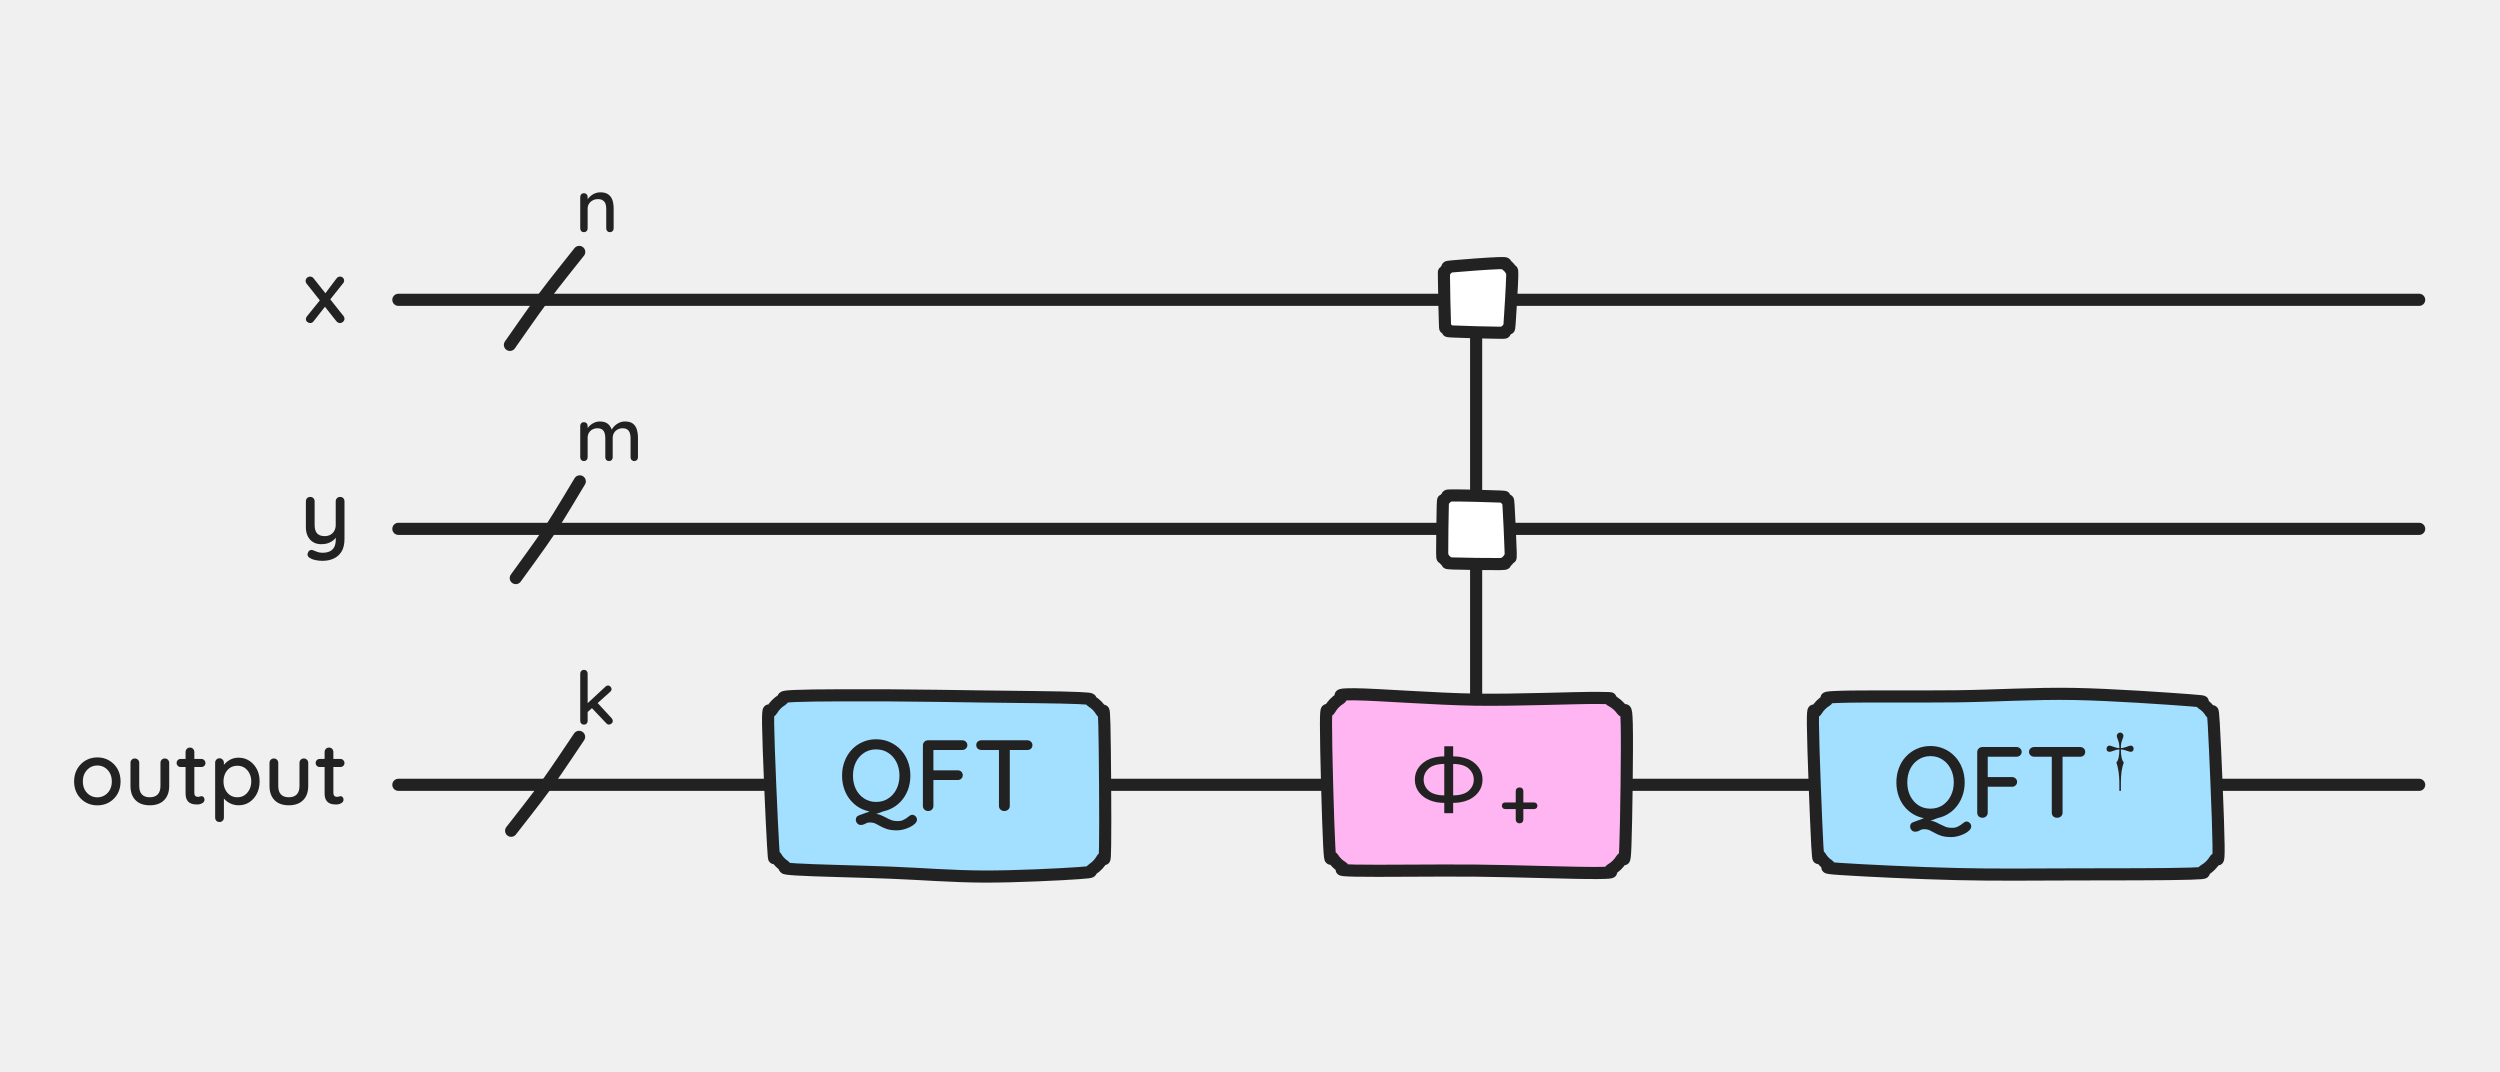
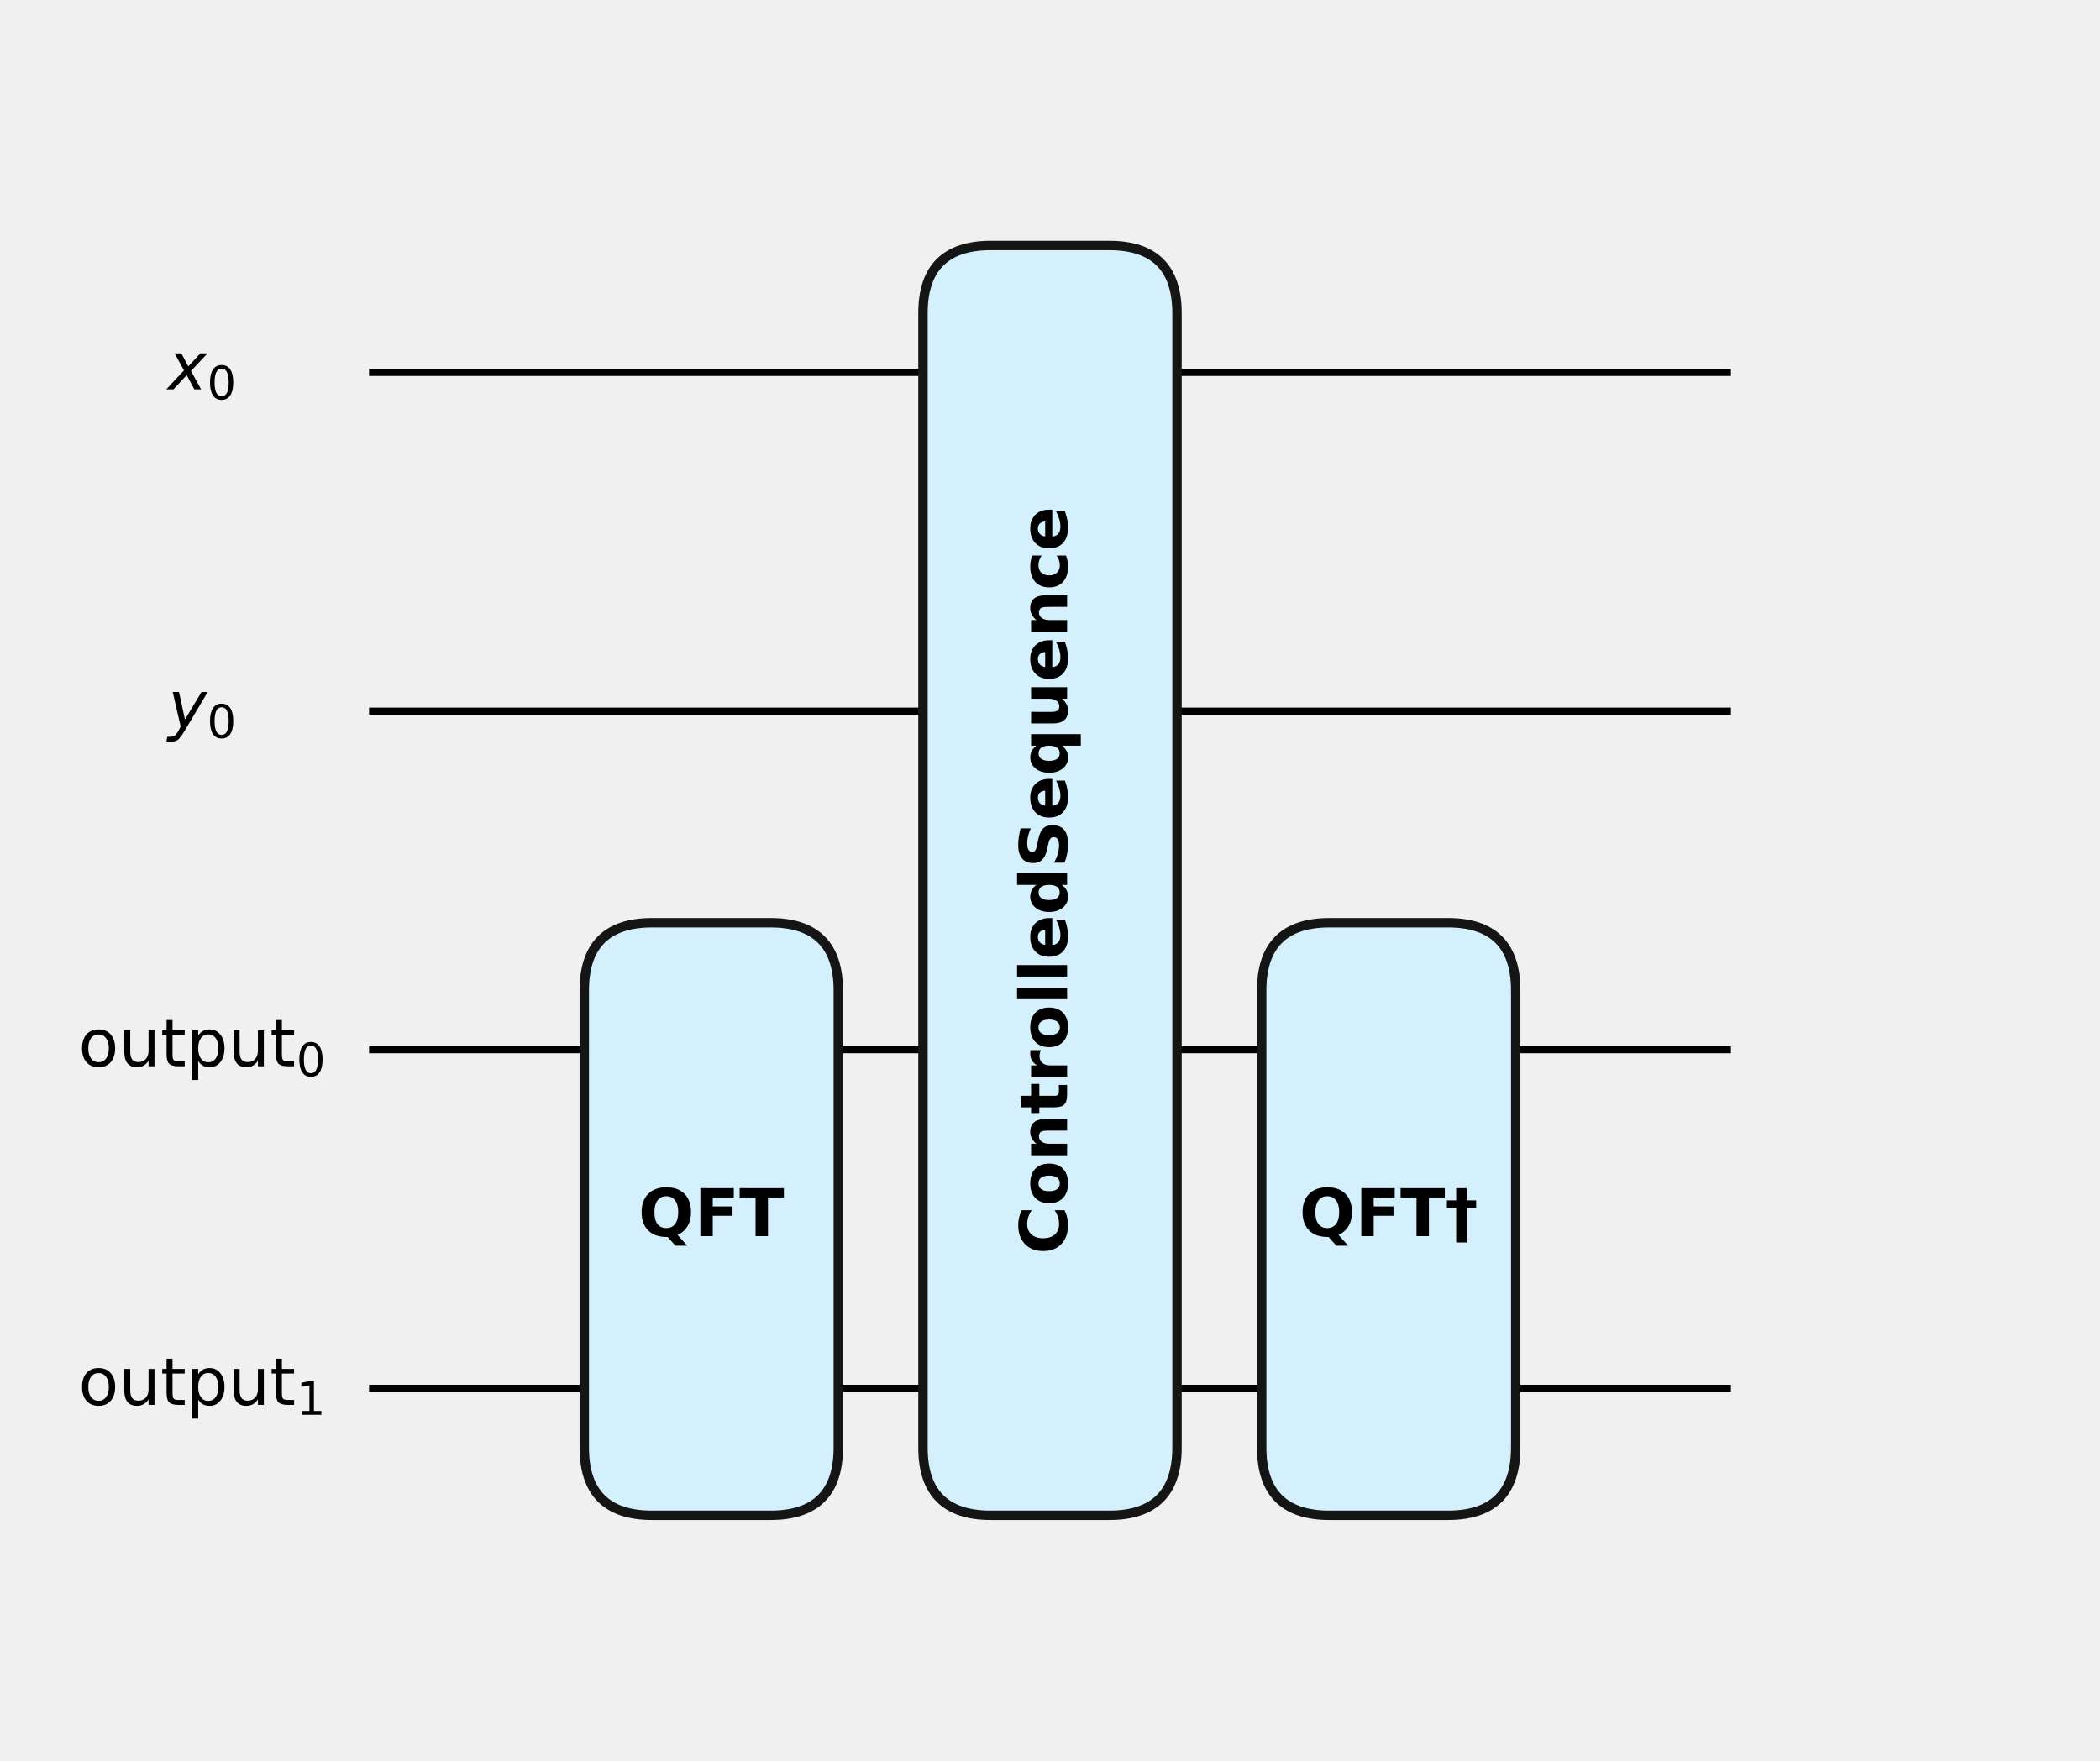
- <svg xmlns="http://www.w3.org/2000/svg" viewBox="-59.14 -44.51 371.14 159.06" width="371.14" height="159.06">
-   <g stroke-linecap="round" stroke-linejoin="round">
-     <path d="M0,0C2.27,0 9.09,0 13.64,0C18.18,0 22.73,0 27.27,0C31.82,0 36.36,0 40.91,0C45.45,0 50,0 54.55,0C59.09,0 63.64,0 68.18,0C72.73,0 77.27,0 81.82,0C86.36,0 90.91,0 95.45,0C100,0 104.55,0 109.09,0C113.64,0 118.18,0 122.73,0C127.27,0 131.82,0 136.36,0C140.91,0 145.45,0 150,0C154.55,0 159.09,0 163.64,0C168.18,0 172.73,0 177.27,0C181.82,0 186.36,0 190.91,0C195.45,0 200,0 204.55,0C209.09,0 213.64,0 218.18,0C222.73,0 227.27,0 231.82,0C236.36,0 240.91,0 245.45,0C250,0 254.55,0 259.09,0C263.64,0 268.18,0 272.73,0C277.27,0 281.82,0 286.36,0C290.91,0 297.73,0 300,0" fill="none" stroke="#222222" stroke-width="1.8" />
-     <path d="M0,34C2.27,34 9.09,34 13.64,34C18.18,34 22.73,34 27.27,34C31.82,34 36.36,34 40.91,34C45.45,34 50,34 54.55,34C59.09,34 63.64,34 68.18,34C72.73,34 77.27,34 81.82,34C86.36,34 90.91,34 95.45,34C100,34 104.55,34 109.09,34C113.64,34 118.18,34 122.73,34C127.27,34 131.82,34 136.36,34C140.91,34 145.45,34 150,34C154.55,34 159.09,34 163.64,34C168.18,34 172.73,34 177.27,34C181.82,34 186.36,34 190.91,34C195.45,34 200,34 204.55,34C209.09,34 213.64,34 218.18,34C222.73,34 227.27,34 231.82,34C236.36,34 240.91,34 245.45,34C250,34 254.55,34 259.09,34C263.64,34 268.18,34 272.73,34C277.27,34 281.82,34 286.36,34C290.91,34 297.73,34 300,34" fill="none" stroke="#222222" stroke-width="1.8" />
-     <path d="M0,72C2.27,72 9.09,72 13.64,72C18.18,72 22.73,72 27.27,72C31.82,72 36.36,72 40.91,72C45.45,72 50,72 54.55,72C59.09,72 63.64,72 68.18,72C72.73,72 77.27,72 81.82,72C86.36,72 90.91,72 95.45,72C100,72 104.55,72 109.09,72C113.64,72 118.18,72 122.73,72C127.27,72 131.82,72 136.36,72C140.91,72 145.45,72 150,72C154.55,72 159.09,72 163.64,72C168.18,72 172.73,72 177.27,72C181.82,72 186.36,72 190.91,72C195.45,72 200,72 204.55,72C209.09,72 213.64,72 218.18,72C222.73,72 227.27,72 231.82,72C236.36,72 240.91,72 245.45,72C250,72 254.55,72 259.09,72C263.64,72 268.18,72 272.73,72C277.27,72 281.82,72 286.36,72C290.91,72 297.73,72 300,72" fill="none" stroke="#222222" stroke-width="1.8" />
-     <path d="M16.56,6.69C17.39,5.52 19.83,1.97 21.54,-0.33C23.25,-2.63 25.96,-5.98 26.85,-7.11" fill="none" stroke="#222222" stroke-width="1.8" />
-     <path d="M17.43,41.31C18.26,40.14 20.83,36.69 22.42,34.3C24,31.9 26.18,28.17 26.93,26.95" fill="none" stroke="#222222" stroke-width="1.8" />
-     <path d="M16.74,78.82C17.62,77.68 20.3,74.31 21.98,71.99C23.66,69.66 26.02,66.06 26.83,64.88" fill="none" stroke="#222222" stroke-width="1.8" />
-     <path d="M160,0C160,2 160,8 160,12C160,16 160,20 160,24C160,28 160,32 160,36C160,40 160,44 160,48C160,52 160,56 160,60C160,64 160,70 160,72" fill="none" stroke="#222222" stroke-width="1.8" />
-     <path d="M102.94,59.63C103.5,59.96 104.04,60.51 104.35,61.07C104.66,61.63 104.71,59.68 104.81,63C104.9,66.32 104.98,77.67 104.92,81C104.87,84.33 104.79,82.42 104.47,83C104.16,83.59 103.61,84.17 103.04,84.53C102.46,84.88 103.67,84.93 101,85.11C98.33,85.3 91.67,85.63 87,85.62C82.33,85.61 77.67,85.22 73,85.04C68.33,84.86 61.62,84.73 59,84.56C56.38,84.38 57.76,84.31 57.27,84C56.78,83.69 56.33,83.2 56.06,82.7C55.78,82.2 55.82,84.28 55.63,81C55.43,77.72 54.93,66.34 54.89,63C54.86,59.66 55.09,61.54 55.43,60.94C55.77,60.34 56.33,59.76 56.93,59.41C57.52,59.05 56.32,58.92 59,58.81C61.68,58.69 68.33,58.71 73,58.72C77.67,58.74 82.33,58.83 87,58.89C91.67,58.96 98.34,58.99 101,59.12C103.66,59.24 102.39,59.31 102.94,59.63Z" fill="#A3E0FF" stroke="#222222" stroke-width="1.8" />
-     <path d="M180.03,59.49C180.63,59.79 181.26,60.31 181.65,60.89C182.04,61.48 182.28,59.65 182.36,63C182.45,66.35 182.29,77.66 182.16,81C182.03,84.34 181.92,82.47 181.57,83.06C181.22,83.66 180.65,84.22 180.05,84.56C179.46,84.89 181.34,85.06 178,85.09C174.66,85.12 166,84.8 160,84.74C154,84.68 145.31,84.82 142,84.74C138.69,84.65 140.68,84.54 140.14,84.23C139.6,83.92 139.08,83.41 138.75,82.88C138.43,82.34 138.36,84.31 138.19,81C138.01,77.69 137.7,66.36 137.71,63C137.72,59.64 137.9,61.47 138.25,60.84C138.6,60.2 139.18,59.58 139.81,59.21C140.43,58.83 138.63,58.54 142,58.56C145.37,58.59 154,59.28 160,59.36C166,59.45 174.66,59.08 178,59.1C181.34,59.12 179.42,59.19 180.03,59.49Z" fill="#FFB5F1" stroke="#222222" stroke-width="1.8" />
-     <path d="M267.77,59.94C268.27,60.24 268.76,60.73 269.05,61.24C269.34,61.75 269.31,59.71 269.51,63C269.7,66.29 270.19,77.65 270.22,81C270.25,84.35 270.03,82.51 269.68,83.13C269.33,83.74 268.73,84.33 268.12,84.67C267.51,85.01 269.24,85.09 266,85.19C262.76,85.3 254.44,85.29 248.67,85.3C242.89,85.31 237.11,85.39 231.33,85.25C225.56,85.12 217.17,84.71 214,84.49C210.83,84.27 212.79,84.24 212.31,83.93C211.82,83.63 211.38,83.16 211.11,82.67C210.83,82.18 210.84,84.28 210.65,81C210.47,77.72 210.02,66.33 210,63C209.98,59.67 210.19,61.58 210.52,60.99C210.86,60.41 211.4,59.85 211.98,59.51C212.56,59.17 210.78,59.05 214,58.94C217.22,58.83 225.56,58.93 231.33,58.86C237.11,58.79 242.89,58.41 248.67,58.51C254.44,58.61 262.82,59.21 266,59.45C269.18,59.69 267.26,59.64 267.77,59.94Z" fill="#A3E0FF" stroke="#222222" stroke-width="1.8" />
-     <path d="M164.46,-5.17C164.74,-5 164.99,-4.73 165.14,-4.45C165.29,-4.17 165.38,-4.82 165.36,-3.5C165.33,-2.18 165.07,2.21 164.97,3.5C164.87,4.79 164.87,4.02 164.75,4.22C164.62,4.42 164.42,4.61 164.21,4.73C164,4.84 164.78,4.9 163.5,4.89C162.22,4.89 157.76,4.76 156.5,4.7C155.24,4.63 156.08,4.62 155.91,4.52C155.75,4.41 155.59,4.25 155.5,4.08C155.41,3.91 155.41,4.76 155.37,3.5C155.32,2.24 155.22,-2.22 155.22,-3.5C155.21,-4.78 155.24,-3.97 155.34,-4.17C155.44,-4.37 155.6,-4.58 155.8,-4.72C155.99,-4.85 155.22,-4.85 156.5,-4.97C157.78,-5.1 162.17,-5.42 163.5,-5.45C164.83,-5.49 164.19,-5.34 164.46,-5.17Z" fill="#FFFFFF" stroke="#222222" stroke-width="1.8" />
-     <path d="M164.15,29.38C164.34,29.49 164.51,29.66 164.62,29.85C164.73,30.04 164.72,29.23 164.81,30.5C164.89,31.77 165.1,36.19 165.13,37.5C165.15,38.81 165.07,38.09 164.94,38.33C164.81,38.58 164.59,38.82 164.35,38.97C164.11,39.12 164.81,39.2 163.5,39.23C162.19,39.25 157.8,39.19 156.5,39.14C155.2,39.08 155.93,39.03 155.7,38.89C155.47,38.75 155.26,38.52 155.14,38.28C155.02,38.05 154.98,38.8 154.96,37.5C154.95,36.2 155.01,31.79 155.05,30.5C155.1,29.21 155.12,29.98 155.24,29.77C155.36,29.56 155.56,29.36 155.77,29.24C155.98,29.12 155.21,29.05 156.5,29.04C157.79,29.03 162.23,29.14 163.5,29.2C164.77,29.26 163.96,29.27 164.15,29.38Z" fill="#FFFFFF" stroke="#222222" stroke-width="1.8" />
-     <path d="M29.98,-15.96Q30.76,-15.96 31.19,-15.63Q31.62,-15.31 31.79,-14.77Q31.96,-14.22 31.96,-13.55L31.96,-10.6Q31.96,-10.36 31.8,-10.2Q31.64,-10.04 31.41,-10.04Q31.17,-10.04 31.02,-10.2Q30.86,-10.36 30.86,-10.6L30.86,-13.54Q30.86,-13.94 30.75,-14.25Q30.64,-14.56 30.37,-14.75Q30.1,-14.95 29.62,-14.95Q29.17,-14.95 28.83,-14.75Q28.48,-14.56 28.29,-14.25Q28.1,-13.94 28.1,-13.54L28.1,-10.6Q28.1,-10.36 27.94,-10.2Q27.78,-10.04 27.55,-10.04Q27.31,-10.04 27.15,-10.2Q27,-10.36 27,-10.6L27,-15.27Q27,-15.51 27.15,-15.67Q27.31,-15.83 27.55,-15.83Q27.78,-15.83 27.94,-15.67Q28.1,-15.51 28.1,-15.27L28.1,-14.65L27.9,-14.54Q27.98,-14.78 28.17,-15.03Q28.36,-15.28 28.64,-15.49Q28.91,-15.71 29.25,-15.83Q29.6,-15.96 29.98,-15.96Z" fill="#222222" stroke="none" />
-     <path d="M29.9,18.06Q30.72,18.06 31.16,18.46Q31.6,18.86 31.74,19.54L31.57,19.49L31.64,19.31Q31.79,19.03 32.08,18.73Q32.37,18.44 32.77,18.25Q33.18,18.06 33.64,18.06Q34.4,18.06 34.82,18.38Q35.24,18.71 35.4,19.25Q35.57,19.8 35.57,20.47L35.57,23.38Q35.57,23.62 35.41,23.78Q35.26,23.94 35.02,23.94Q34.79,23.94 34.63,23.78Q34.47,23.62 34.47,23.38L34.47,20.48Q34.47,20.09 34.36,19.77Q34.26,19.45 34,19.26Q33.74,19.07 33.29,19.07Q32.86,19.07 32.53,19.26Q32.19,19.45 32.01,19.77Q31.82,20.09 31.82,20.48L31.82,23.38Q31.82,23.62 31.66,23.78Q31.51,23.94 31.27,23.94Q31.03,23.94 30.87,23.78Q30.72,23.62 30.72,23.38L30.72,20.47Q30.72,20.08 30.61,19.76Q30.51,19.44 30.26,19.26Q30,19.07 29.55,19.07Q29.12,19.07 28.79,19.26Q28.46,19.44 28.28,19.76Q28.1,20.08 28.1,20.47L28.1,23.38Q28.1,23.62 27.94,23.78Q27.78,23.94 27.55,23.94Q27.31,23.94 27.15,23.78Q27,23.62 27,23.38L27,18.72Q27,18.48 27.15,18.32Q27.31,18.16 27.55,18.16Q27.78,18.16 27.94,18.32Q28.1,18.48 28.1,18.72L28.1,19.37L27.89,19.49Q27.97,19.25 28.14,18.99Q28.32,18.74 28.59,18.53Q28.86,18.32 29.19,18.19Q29.52,18.06 29.9,18.06Z" fill="#222222" stroke="none" />
-     <path d="M27.55,63.07Q27.32,63.07 27.16,62.91Q27,62.75 27,62.51L27,55.49Q27,55.25 27.16,55.09Q27.32,54.93 27.55,54.93Q27.79,54.93 27.95,55.09Q28.1,55.25 28.1,55.49L28.1,62.51Q28.1,62.75 27.95,62.91Q27.79,63.07 27.55,63.07ZM31.14,57.26Q31.34,57.26 31.5,57.44Q31.65,57.61 31.65,57.79Q31.65,58.01 31.44,58.2L28,61.28L27.96,60.01L30.73,57.44Q30.9,57.26 31.14,57.26ZM31.27,63.06Q31.04,63.06 30.87,62.87L28.67,60.55L29.51,59.78L31.65,62.1Q31.83,62.29 31.83,62.52Q31.83,62.76 31.64,62.91Q31.44,63.06 31.27,63.06Z" fill="#222222" stroke="none" />
-     <path d="M76.28,76.45Q76.55,76.45 76.77,76.66Q76.99,76.88 76.99,77.17Q76.99,77.48 76.69,77.77Q76.4,78.05 75.94,78.28Q75.49,78.5 74.98,78.63Q74.48,78.76 74.06,78.76Q73.14,78.76 72.57,78.58Q72.01,78.4 71.61,78.17Q71.22,77.95 70.86,77.77Q70.49,77.59 69.98,77.59Q69.69,77.59 69.51,77.68Q69.34,77.77 69.14,77.86Q68.94,77.96 68.64,77.96Q68.33,77.96 68.12,77.72Q67.91,77.48 67.91,77.2Q67.91,76.72 68.34,76.55L71.27,75.47L72.64,75.71L69.89,76.7L70.54,76.3Q71.09,76.3 71.52,76.46Q71.94,76.63 72.34,76.84Q72.74,77.06 73.16,77.23Q73.58,77.39 74.14,77.39Q74.6,77.39 74.91,77.24Q75.23,77.09 75.44,76.94Q75.69,76.76 75.88,76.61Q76.07,76.45 76.28,76.45ZM76.01,70.64Q76.01,71.78 75.64,72.77Q75.26,73.75 74.58,74.48Q73.89,75.22 72.96,75.63Q72.04,76.04 70.92,76.04Q69.83,76.04 68.9,75.63Q67.97,75.22 67.29,74.48Q66.61,73.75 66.24,72.77Q65.87,71.78 65.87,70.64Q65.87,69.5 66.24,68.52Q66.61,67.54 67.29,66.8Q67.97,66.07 68.9,65.66Q69.83,65.24 70.92,65.24Q72.04,65.24 72.96,65.66Q73.89,66.07 74.58,66.8Q75.26,67.54 75.64,68.52Q76.01,69.5 76.01,70.64ZM74.39,70.64Q74.39,69.53 73.95,68.65Q73.51,67.76 72.72,67.25Q71.94,66.74 70.92,66.74Q69.92,66.74 69.14,67.25Q68.36,67.76 67.92,68.64Q67.49,69.52 67.49,70.64Q67.49,71.75 67.92,72.64Q68.36,73.52 69.14,74.03Q69.92,74.54 70.92,74.54Q71.94,74.54 72.72,74.03Q73.51,73.52 73.95,72.64Q74.39,71.75 74.39,70.64ZM78.67,75.89Q78.31,75.89 78.09,75.67Q77.87,75.46 77.87,75.13L77.87,66.16Q77.87,65.83 78.09,65.61Q78.32,65.39 78.64,65.39L83.71,65.39Q84.04,65.39 84.25,65.6Q84.47,65.81 84.47,66.13Q84.47,66.41 84.25,66.62Q84.04,66.83 83.71,66.83L79.32,66.83L79.43,66.68L79.43,70.03L79.34,69.85L83.03,69.85Q83.36,69.85 83.58,70.06Q83.79,70.27 83.79,70.58Q83.79,70.87 83.58,71.08Q83.36,71.29 83.03,71.29L79.31,71.29L79.43,71.17L79.43,75.13Q79.43,75.46 79.21,75.67Q78.98,75.89 78.67,75.89ZM89.96,75.89Q89.6,75.89 89.38,75.67Q89.16,75.46 89.16,75.13L89.16,66.14L90.77,66.14L90.77,75.13Q90.77,75.46 90.54,75.67Q90.31,75.89 89.96,75.89ZM86.56,66.83Q86.24,66.83 86.01,66.63Q85.79,66.43 85.79,66.1Q85.79,65.78 86.01,65.59Q86.24,65.39 86.56,65.39L93.38,65.39Q93.69,65.39 93.91,65.6Q94.13,65.8 94.13,66.11Q94.13,66.44 93.91,66.64Q93.69,66.83 93.38,66.83L86.56,66.83Z" fill="#222222" stroke="none" />
-     <path d="M156.59,67.78L156.63,67.78Q157.76,67.78 158.72,68.15Q159.68,68.53 160.31,69.33Q160.95,70.14 160.95,71.23Q160.95,72.32 160.31,73.13Q159.68,73.93 158.72,74.3Q157.76,74.68 156.63,74.68L156.59,74.68L156.59,76.21L155.27,76.21L155.27,74.68L155.22,74.68Q154.1,74.68 153.14,74.3Q152.18,73.93 151.54,73.13Q150.9,72.32 150.9,71.23Q150.9,70.14 151.54,69.33Q152.18,68.53 153.14,68.15Q154.1,67.78 155.22,67.78L155.27,67.78L155.27,66.28L156.59,66.28L156.59,67.78ZM156.59,68.9L156.59,73.57Q158.18,73.55 158.91,72.87Q159.65,72.19 159.65,71.23Q159.65,70.27 158.91,69.6Q158.18,68.92 156.59,68.9ZM155.27,73.57L155.27,68.9Q153.68,68.92 152.94,69.6Q152.21,70.27 152.21,71.23Q152.21,72.19 152.94,72.87Q153.68,73.55 155.27,73.57ZM164.31,75.6Q164.1,75.6 163.96,75.46Q163.82,75.31 163.82,75.1Q163.82,74.89 163.96,74.75Q164.1,74.62 164.31,74.62L168.61,74.62Q168.82,74.62 168.96,74.76Q169.1,74.89 169.1,75.12Q169.1,75.31 168.96,75.46Q168.82,75.6 168.61,75.6L164.31,75.6ZM166.44,77.72Q166.2,77.72 166.04,77.56Q165.88,77.41 165.88,77.15L165.88,72.94Q165.88,72.7 166.04,72.54Q166.21,72.39 166.45,72.39Q166.7,72.39 166.86,72.54Q167.01,72.7 167.01,72.94L167.01,77.15Q167.01,77.41 166.85,77.56Q166.69,77.72 166.44,77.72Z" fill="#222222" stroke="none" />
-     <path d="M232.8,77.45Q233.07,77.45 233.29,77.67Q233.5,77.88 233.5,78.17Q233.5,78.48 233.21,78.77Q232.92,79.06 232.46,79.28Q232,79.51 231.5,79.63Q231,79.76 230.58,79.76Q229.66,79.76 229.09,79.58Q228.52,79.4 228.13,79.17Q227.74,78.95 227.37,78.77Q227.01,78.59 226.5,78.59Q226.21,78.59 226.03,78.68Q225.85,78.77 225.66,78.87Q225.46,78.96 225.16,78.96Q224.85,78.96 224.64,78.72Q224.43,78.48 224.43,78.2Q224.43,77.72 224.86,77.56L227.79,76.47L229.15,76.71L226.41,77.71L227.05,77.3Q227.61,77.3 228.03,77.46Q228.46,77.63 228.86,77.85Q229.26,78.06 229.68,78.23Q230.1,78.39 230.65,78.39Q231.12,78.39 231.43,78.24Q231.75,78.09 231.96,77.94Q232.21,77.76 232.4,77.61Q232.59,77.45 232.8,77.45ZM232.53,71.64Q232.53,72.78 232.15,73.77Q231.78,74.75 231.09,75.49Q230.41,76.22 229.48,76.63Q228.55,77.04 227.44,77.04Q226.35,77.04 225.42,76.63Q224.49,76.22 223.81,75.49Q223.12,74.75 222.76,73.77Q222.39,72.78 222.39,71.64Q222.39,70.51 222.76,69.52Q223.12,68.54 223.81,67.81Q224.49,67.07 225.42,66.66Q226.35,66.24 227.44,66.24Q228.55,66.24 229.48,66.66Q230.41,67.07 231.09,67.81Q231.78,68.54 232.15,69.52Q232.53,70.51 232.53,71.64ZM230.91,71.64Q230.91,70.53 230.46,69.65Q230.02,68.76 229.24,68.26Q228.46,67.74 227.44,67.74Q226.44,67.74 225.66,68.26Q224.88,68.76 224.44,69.64Q224.01,70.52 224.01,71.64Q224.01,72.76 224.44,73.64Q224.88,74.52 225.66,75.04Q226.44,75.54 227.44,75.54Q228.46,75.54 229.24,75.04Q230.02,74.52 230.46,73.64Q230.91,72.76 230.91,71.64ZM235.18,76.89Q234.82,76.89 234.6,76.68Q234.39,76.46 234.39,76.13L234.39,67.16Q234.39,66.83 234.61,66.61Q234.84,66.39 235.15,66.39L240.22,66.39Q240.55,66.39 240.77,66.61Q240.99,66.81 240.99,67.13Q240.99,67.41 240.77,67.62Q240.55,67.83 240.22,67.83L235.84,67.83L235.95,67.68L235.95,71.03L235.86,70.85L239.55,70.85Q239.88,70.85 240.09,71.06Q240.31,71.27 240.31,71.58Q240.31,71.87 240.09,72.08Q239.88,72.29 239.55,72.29L235.83,72.29L235.95,72.17L235.95,76.13Q235.95,76.46 235.72,76.68Q235.5,76.89 235.18,76.89ZM246.25,76.89Q245.89,76.89 245.67,76.68Q245.46,76.46 245.46,76.13L245.46,67.14L247.06,67.14L247.06,76.13Q247.06,76.46 246.83,76.68Q246.6,76.89 246.25,76.89ZM242.85,67.83Q242.53,67.83 242.31,67.63Q242.08,67.43 242.08,67.1Q242.08,66.78 242.31,66.59Q242.53,66.39 242.85,66.39L249.67,66.39Q249.99,66.39 250.21,66.6Q250.42,66.8 250.42,67.11Q250.42,67.44 250.21,67.64Q249.99,67.83 249.67,67.83L242.85,67.83ZM255.49,72.9L255.49,71.61Q255.49,70.88 255.37,70.04Q255.24,69.21 255.05,68.68Q255.49,68.23 255.49,66.74Q255.01,66.78 254.54,66.97Q254.2,67.1 254.05,67.1Q253.59,67.1 253.59,66.65Q253.59,66.45 253.71,66.32Q253.82,66.18 254,66.18Q254.17,66.18 254.52,66.32Q255.07,66.54 255.49,66.55Q255.49,66.12 255.44,65.86Q255.4,65.61 255.24,65.21Q255.11,64.89 255.11,64.71Q255.11,64.54 255.27,64.39Q255.42,64.24 255.61,64.24Q255.8,64.24 255.95,64.39Q256.1,64.54 256.1,64.71Q256.1,64.87 255.96,65.21Q255.81,65.6 255.76,65.85Q255.72,66.11 255.72,66.55Q256.14,66.54 256.69,66.32Q257.02,66.18 257.21,66.18Q257.38,66.18 257.5,66.32Q257.61,66.45 257.61,66.65Q257.61,66.85 257.5,66.97Q257.39,67.1 257.22,67.1Q257,67.1 256.67,66.97Q256.17,66.78 255.72,66.74Q255.72,68.22 256.15,68.68Q255.72,69.8 255.72,71.61L255.72,72.9L255.49,72.9Z" fill="#222222" stroke="none" />
-     <path d="M-13.11,-3.45Q-12.78,-3.45 -12.58,-3.18L-8.14,2.41Q-8,2.58 -8,2.8Q-8,3.06 -8.21,3.26Q-8.42,3.45 -8.66,3.45Q-8.97,3.45 -9.2,3.18L-13.63,-2.41Q-13.77,-2.58 -13.77,-2.8Q-13.77,-3.07 -13.57,-3.26Q-13.37,-3.45 -13.11,-3.45ZM-13.1,3.45Q-13.32,3.45 -13.53,3.28Q-13.73,3.11 -13.73,2.87Q-13.73,2.65 -13.58,2.46L-11.51,-0.1L-10.85,0.97L-12.58,3.18Q-12.78,3.45 -13.1,3.45ZM-8.68,-3.45Q-8.4,-3.45 -8.23,-3.28Q-8.05,-3.1 -8.05,-2.87Q-8.05,-2.76 -8.09,-2.65Q-8.12,-2.54 -8.21,-2.45L-10.25,0.11L-10.93,-0.85L-9.2,-3.15Q-8.97,-3.45 -8.68,-3.45Z" fill="#222222" stroke="none" />
-     <path d="M-8.65,29.26Q-8.36,29.26 -8.18,29.44Q-8,29.63 -8,29.92L-8,35.51Q-8,36.65 -8.43,37.37Q-8.87,38.08 -9.6,38.41Q-10.34,38.75 -11.26,38.75Q-11.73,38.75 -12.2,38.66Q-12.67,38.58 -12.96,38.42Q-13.28,38.28 -13.41,38.07Q-13.54,37.86 -13.45,37.61Q-13.35,37.3 -13.14,37.19Q-12.91,37.08 -12.68,37.17Q-12.46,37.26 -12.1,37.4Q-11.73,37.55 -11.26,37.55Q-10.62,37.55 -10.18,37.34Q-9.74,37.13 -9.51,36.69Q-9.29,36.25 -9.29,35.55L-9.29,34.65L-9.08,34.96Q-9.29,35.39 -9.63,35.68Q-9.96,35.96 -10.42,36.12Q-10.88,36.28 -11.45,36.28Q-12.16,36.28 -12.67,35.96Q-13.19,35.64 -13.46,35.07Q-13.73,34.51 -13.73,33.78L-13.73,29.92Q-13.73,29.63 -13.55,29.44Q-13.37,29.26 -13.08,29.26Q-12.81,29.26 -12.62,29.44Q-12.43,29.63 -12.43,29.92L-12.43,33.43Q-12.43,34.29 -12.06,34.68Q-11.68,35.08 -10.94,35.08Q-10.44,35.08 -10.08,34.87Q-9.71,34.66 -9.51,34.29Q-9.3,33.92 -9.3,33.43L-9.3,29.92Q-9.3,29.63 -9.11,29.44Q-8.92,29.26 -8.65,29.26Z" fill="#222222" stroke="none" />
-     <path d="M-41.24,71.51Q-41.24,72.55 -41.69,73.35Q-42.15,74.14 -42.93,74.6Q-43.71,75.05 -44.68,75.05Q-45.66,75.05 -46.44,74.6Q-47.22,74.14 -47.68,73.35Q-48.14,72.55 -48.14,71.51Q-48.14,70.45 -47.68,69.65Q-47.22,68.85 -46.44,68.39Q-45.66,67.93 -44.68,67.93Q-43.71,67.93 -42.93,68.39Q-42.15,68.85 -41.69,69.65Q-41.24,70.45 -41.24,71.51ZM-42.54,71.51Q-42.54,70.79 -42.82,70.27Q-43.11,69.74 -43.6,69.43Q-44.09,69.13 -44.68,69.13Q-45.28,69.13 -45.78,69.43Q-46.27,69.74 -46.56,70.27Q-46.84,70.79 -46.84,71.51Q-46.84,72.19 -46.56,72.73Q-46.27,73.26 -45.78,73.56Q-45.28,73.86 -44.68,73.86Q-44.09,73.86 -43.6,73.56Q-43.11,73.26 -42.82,72.73Q-42.54,72.19 -42.54,71.51ZM-34.67,68.09Q-34.4,68.09 -34.21,68.28Q-34.02,68.46 -34.02,68.75L-34.02,72.17Q-34.02,73.52 -34.78,74.28Q-35.53,75.04 -36.91,75.04Q-38.27,75.04 -39.02,74.28Q-39.77,73.52 -39.77,72.17L-39.77,68.75Q-39.77,68.46 -39.59,68.28Q-39.41,68.09 -39.12,68.09Q-38.85,68.09 -38.66,68.28Q-38.47,68.46 -38.47,68.75L-38.47,72.17Q-38.47,73.01 -38.07,73.43Q-37.68,73.85 -36.91,73.85Q-36.13,73.85 -35.73,73.43Q-35.32,73.01 -35.32,72.17L-35.32,68.75Q-35.32,68.46 -35.14,68.28Q-34.96,68.09 -34.67,68.09ZM-32.31,68.16L-29.25,68.16Q-28.99,68.16 -28.82,68.34Q-28.64,68.52 -28.64,68.78Q-28.64,69.02 -28.82,69.19Q-28.99,69.36 -29.25,69.36L-32.31,69.36Q-32.57,69.36 -32.74,69.19Q-32.92,69.01 -32.92,68.76Q-32.92,68.5 -32.74,68.33Q-32.57,68.16 -32.31,68.16ZM-30.94,66.47Q-30.66,66.47 -30.48,66.66Q-30.29,66.85 -30.29,67.14L-30.29,73.17Q-30.29,73.4 -30.22,73.55Q-30.14,73.69 -30,73.74Q-29.86,73.79 -29.72,73.79Q-29.58,73.79 -29.47,73.74Q-29.36,73.69 -29.2,73.69Q-29.04,73.69 -28.91,73.83Q-28.78,73.98 -28.78,74.22Q-28.78,74.53 -29.12,74.73Q-29.46,74.92 -29.85,74.92Q-30.07,74.92 -30.37,74.89Q-30.67,74.85 -30.95,74.69Q-31.23,74.53 -31.41,74.19Q-31.59,73.85 -31.59,73.22L-31.59,67.14Q-31.59,66.85 -31.4,66.66Q-31.22,66.47 -30.94,66.47ZM-23.75,67.97Q-22.84,67.97 -22.14,68.42Q-21.43,68.88 -21.01,69.67Q-20.6,70.45 -20.6,71.49Q-20.6,72.53 -21.01,73.33Q-21.43,74.13 -22.13,74.59Q-22.83,75.04 -23.72,75.04Q-24.21,75.04 -24.65,74.89Q-25.09,74.73 -25.43,74.48Q-25.77,74.22 -25.98,73.94Q-26.2,73.65 -26.25,73.4L-25.9,73.23L-25.9,76.86Q-25.9,77.15 -26.09,77.34Q-26.28,77.52 -26.55,77.52Q-26.84,77.52 -27.02,77.34Q-27.2,77.15 -27.2,76.86L-27.2,68.72Q-27.2,68.45 -27.02,68.26Q-26.84,68.06 -26.55,68.06Q-26.28,68.06 -26.09,68.26Q-25.9,68.45 -25.9,68.72L-25.9,69.62L-26.11,69.5Q-26.07,69.26 -25.86,68.99Q-25.65,68.72 -25.33,68.49Q-25.02,68.26 -24.61,68.11Q-24.2,67.97 -23.75,67.97ZM-23.9,69.17Q-24.52,69.17 -24.98,69.47Q-25.44,69.78 -25.7,70.3Q-25.96,70.82 -25.96,71.49Q-25.96,72.16 -25.7,72.7Q-25.44,73.23 -24.98,73.54Q-24.52,73.85 -23.9,73.85Q-23.29,73.85 -22.83,73.54Q-22.38,73.23 -22.11,72.7Q-21.84,72.16 -21.84,71.49Q-21.84,70.83 -22.11,70.3Q-22.38,69.78 -22.83,69.47Q-23.29,69.17 -23.9,69.17ZM-14.03,68.09Q-13.76,68.09 -13.57,68.28Q-13.38,68.46 -13.38,68.75L-13.38,72.17Q-13.38,73.52 -14.14,74.28Q-14.89,75.04 -16.27,75.04Q-17.63,75.04 -18.38,74.28Q-19.13,73.52 -19.13,72.17L-19.13,68.75Q-19.13,68.46 -18.95,68.28Q-18.76,68.09 -18.48,68.09Q-18.2,68.09 -18.02,68.28Q-17.83,68.46 -17.83,68.75L-17.83,72.17Q-17.83,73.01 -17.43,73.43Q-17.03,73.85 -16.27,73.85Q-15.49,73.85 -15.09,73.43Q-14.68,73.01 -14.68,72.17L-14.68,68.75Q-14.68,68.46 -14.5,68.28Q-14.32,68.09 -14.03,68.09ZM-11.67,68.16L-8.61,68.16Q-8.35,68.16 -8.18,68.34Q-8,68.52 -8,68.78Q-8,69.02 -8.18,69.19Q-8.35,69.36 -8.61,69.36L-11.67,69.36Q-11.93,69.36 -12.1,69.19Q-12.28,69.01 -12.28,68.76Q-12.28,68.5 -12.1,68.33Q-11.93,68.16 -11.67,68.16ZM-10.3,66.47Q-10.02,66.47 -9.83,66.66Q-9.65,66.85 -9.65,67.14L-9.65,73.17Q-9.65,73.4 -9.57,73.55Q-9.49,73.69 -9.36,73.74Q-9.22,73.79 -9.08,73.79Q-8.94,73.79 -8.83,73.74Q-8.71,73.69 -8.56,73.69Q-8.4,73.69 -8.27,73.83Q-8.14,73.98 -8.14,74.22Q-8.14,74.53 -8.48,74.73Q-8.82,74.92 -9.21,74.92Q-9.43,74.92 -9.73,74.89Q-10.03,74.85 -10.31,74.69Q-10.59,74.53 -10.77,74.19Q-10.95,73.85 -10.95,73.22L-10.95,67.14Q-10.95,66.85 -10.76,66.66Q-10.57,66.47 -10.3,66.47Z" fill="#222222" stroke="none" />
+ <svg xmlns="http://www.w3.org/2000/svg" xmlns:xlink="http://www.w3.org/1999/xlink" width="446.4pt" height="374.4pt" viewBox="0 0 446.4 374.4" version="1.1">
+   <defs>
+     <style type="text/css">*{stroke-linejoin: round; stroke-linecap: butt}</style>
+   </defs>
+   <g id="figure_1">
+     <g id="patch_1">
+       <path d="M 0 374.4  L 446.4 374.4  L 446.4 -0  L 0 -0  L 0 374.4  z " style="fill: none" />
+     </g>
+     <g id="axes_1">
+       <g id="line2d_1">
+         <path d="M 79.2 79.2  L 367.2 79.2  " clip-path="url(#pc806b8a65f)" style="fill: none; stroke: #000000; stroke-width: 1.5; stroke-linecap: square" />
+       </g>
+       <g id="line2d_2">
+         <path d="M 79.2 151.2  L 367.2 151.2  " clip-path="url(#pc806b8a65f)" style="fill: none; stroke: #000000; stroke-width: 1.5; stroke-linecap: square" />
+       </g>
+       <g id="line2d_3">
+         <path d="M 79.2 223.2  L 367.2 223.2  " clip-path="url(#pc806b8a65f)" style="fill: none; stroke: #000000; stroke-width: 1.5; stroke-linecap: square" />
+       </g>
+       <g id="line2d_4">
+         <path d="M 79.2 295.2  L 367.2 295.2  " clip-path="url(#pc806b8a65f)" style="fill: none; stroke: #000000; stroke-width: 1.5; stroke-linecap: square" />
+       </g>
+       <g id="text_1">
+         <g transform="translate(35.71 82.83672) scale(0.14 -0.14)">
+           <defs>
+             <path id="DejaVuSans-Oblique-5b" d="M 3841 3500  L 2234 1784  L 3219 0  L 2559 0  L 1819 1388  L 531 0  L -166 0  L 1556 1844  L 641 3500  L 1300 3500  L 1972 2234  L 3144 3500  L 3841 3500  z " transform="scale(0.015625)" />
+             <path id="DejaVuSans-13" d="M 2034 4250  Q 1547 4250 1301 3770  Q 1056 3291 1056 2328  Q 1056 1369 1301 889  Q 1547 409 2034 409  Q 2525 409 2770 889  Q 3016 1369 3016 2328  Q 3016 3291 2770 3770  Q 2525 4250 2034 4250  z M 2034 4750  Q 2819 4750 3233 4129  Q 3647 3509 3647 2328  Q 3647 1150 3233 529  Q 2819 -91 2034 -91  Q 1250 -91 836 529  Q 422 1150 422 2328  Q 422 3509 836 4129  Q 1250 4750 2034 4750  z " transform="scale(0.015625)" />
+           </defs>
+           <use xlink:href="#DejaVuSans-Oblique-5b" transform="translate(0 0.3125)" />
+           <use xlink:href="#DejaVuSans-13" transform="translate(59.17969 -14.68745) scale(0.7)" />
+         </g>
+       </g>
+       <g id="text_2">
+         <g transform="translate(35.71 154.8367) scale(0.14 -0.14)">
+           <defs>
+             <path id="DejaVuSans-Oblique-5c" d="M 1588 -325  Q 1188 -997 936 -1164  Q 684 -1331 294 -1331  L -159 -1331  L -63 -850  L 269 -850  Q 509 -850 678 -719  Q 847 -588 1056 -206  L 1234 128  L 459 3500  L 1069 3500  L 1650 819  L 3256 3500  L 3859 3500  L 1588 -325  z " transform="scale(0.015625)" />
+           </defs>
+           <use xlink:href="#DejaVuSans-Oblique-5c" transform="translate(0 0.3125)" />
+           <use xlink:href="#DejaVuSans-13" transform="translate(59.17969 -14.68745) scale(0.7)" />
+         </g>
+       </g>
+       <g id="text_3">
+         <g transform="translate(16.67 226.8367) scale(0.14 -0.14)">
+           <defs>
+             <path id="DejaVuSans-52" d="M 1959 3097  Q 1497 3097 1228 2736  Q 959 2375 959 1747  Q 959 1119 1226 758  Q 1494 397 1959 397  Q 2419 397 2687 759  Q 2956 1122 2956 1747  Q 2956 2369 2687 2733  Q 2419 3097 1959 3097  z M 1959 3584  Q 2709 3584 3137 3096  Q 3566 2609 3566 1747  Q 3566 888 3137 398  Q 2709 -91 1959 -91  Q 1206 -91 779 398  Q 353 888 353 1747  Q 353 2609 779 3096  Q 1206 3584 1959 3584  z " transform="scale(0.015625)" />
+             <path id="DejaVuSans-58" d="M 544 1381  L 544 3500  L 1119 3500  L 1119 1403  Q 1119 906 1312 657  Q 1506 409 1894 409  Q 2359 409 2629 706  Q 2900 1003 2900 1516  L 2900 3500  L 3475 3500  L 3475 0  L 2900 0  L 2900 538  Q 2691 219 2414 64  Q 2138 -91 1772 -91  Q 1169 -91 856 284  Q 544 659 544 1381  z M 1991 3584  L 1991 3584  z " transform="scale(0.015625)" />
+             <path id="DejaVuSans-57" d="M 1172 4494  L 1172 3500  L 2356 3500  L 2356 3053  L 1172 3053  L 1172 1153  Q 1172 725 1289 603  Q 1406 481 1766 481  L 2356 481  L 2356 0  L 1766 0  Q 1100 0 847 248  Q 594 497 594 1153  L 594 3053  L 172 3053  L 172 3500  L 594 3500  L 594 4494  L 1172 4494  z " transform="scale(0.015625)" />
+             <path id="DejaVuSans-53" d="M 1159 525  L 1159 -1331  L 581 -1331  L 581 3500  L 1159 3500  L 1159 2969  Q 1341 3281 1617 3432  Q 1894 3584 2278 3584  Q 2916 3584 3314 3078  Q 3713 2572 3713 1747  Q 3713 922 3314 415  Q 2916 -91 2278 -91  Q 1894 -91 1617 61  Q 1341 213 1159 525  z M 3116 1747  Q 3116 2381 2855 2742  Q 2594 3103 2138 3103  Q 1681 3103 1420 2742  Q 1159 2381 1159 1747  Q 1159 1113 1420 752  Q 1681 391 2138 391  Q 2594 391 2855 752  Q 3116 1113 3116 1747  z " transform="scale(0.015625)" />
+           </defs>
+           <use xlink:href="#DejaVuSans-52" transform="translate(0 0.78125)" />
+           <use xlink:href="#DejaVuSans-58" transform="translate(61.18164 0.78125)" />
+           <use xlink:href="#DejaVuSans-57" transform="translate(124.5605 0.78125)" />
+           <use xlink:href="#DejaVuSans-53" transform="translate(163.7695 0.78125)" />
+           <use xlink:href="#DejaVuSans-58" transform="translate(227.2461 0.78125)" />
+           <use xlink:href="#DejaVuSans-57" transform="translate(290.625 0.78125)" />
+           <use xlink:href="#DejaVuSans-13" transform="translate(330.791 -14.2187) scale(0.7)" />
+         </g>
+       </g>
+       <g id="text_4">
+         <g transform="translate(16.67 298.8367) scale(0.14 -0.14)">
+           <defs>
+             <path id="DejaVuSans-14" d="M 794 531  L 1825 531  L 1825 4091  L 703 3866  L 703 4441  L 1819 4666  L 2450 4666  L 2450 531  L 3481 531  L 3481 0  L 794 0  L 794 531  z " transform="scale(0.015625)" />
+           </defs>
+           <use xlink:href="#DejaVuSans-52" transform="translate(0 0.78125)" />
+           <use xlink:href="#DejaVuSans-58" transform="translate(61.18164 0.78125)" />
+           <use xlink:href="#DejaVuSans-57" transform="translate(124.5605 0.78125)" />
+           <use xlink:href="#DejaVuSans-53" transform="translate(163.7695 0.78125)" />
+           <use xlink:href="#DejaVuSans-58" transform="translate(227.2461 0.78125)" />
+           <use xlink:href="#DejaVuSans-57" transform="translate(290.625 0.78125)" />
+           <use xlink:href="#DejaVuSans-14" transform="translate(330.791 -14.2187) scale(0.7)" />
+         </g>
+       </g>
+       <g id="patch_2">
+         <path d="M 138.6 196.2  L 163.8 196.2  Q 178.2 196.2 178.2 210.6  L 178.2 307.8  Q 178.2 322.2 163.8 322.2  L 138.6 322.2  Q 124.2 322.2 124.2 307.8  L 124.2 210.6  Q 124.2 196.2 138.6 196.2  z " clip-path="url(#pc806b8a65f)" style="fill: #d5f0fd; stroke: #151515; stroke-width: 2; stroke-linejoin: miter" />
+       </g>
+       <g id="patch_3">
+         <path d="M 210.6 52.2  L 235.8 52.2  Q 250.2 52.2 250.2 66.6  L 250.2 307.8  Q 250.2 322.2 235.8 322.2  L 210.6 322.2  Q 196.2 322.2 196.2 307.8  L 196.2 66.6  Q 196.2 52.2 210.6 52.2  z " clip-path="url(#pc806b8a65f)" style="fill: #d5f0fd; stroke: #151515; stroke-width: 2; stroke-linejoin: miter" />
+       </g>
+       <g id="patch_4">
+         <path d="M 282.6 196.2  L 307.8 196.2  Q 322.2 196.2 322.2 210.6  L 322.2 307.8  Q 322.2 322.2 307.8 322.2  L 282.6 322.2  Q 268.2 322.2 268.2 307.8  L 268.2 210.6  Q 268.2 196.2 282.6 196.2  z " clip-path="url(#pc806b8a65f)" style="fill: #d5f0fd; stroke: #151515; stroke-width: 2; stroke-linejoin: miter" />
+       </g>
+       <g id="text_5">
+         <g transform="translate(135.6917 262.8367) scale(0.14 -0.14)">
+           <defs>
+             <path id="DejaVuSans-Bold-34" d="M 2847 -84  L 2753 -84  Q 1600 -84 959 553  Q 319 1191 319 2328  Q 319 3463 958 4106  Q 1597 4750 2719 4750  Q 3853 4750 4486 4112  Q 5119 3475 5119 2328  Q 5119 1541 4783 972  Q 4447 403 3816 116  L 4756 -934  L 3609 -934  L 2847 -84  z M 2719 3878  Q 2169 3878 1866 3472  Q 1563 3066 1563 2328  Q 1563 1578 1859 1179  Q 2156 781 2719 781  Q 3272 781 3575 1187  Q 3878 1594 3878 2328  Q 3878 3066 3575 3472  Q 3272 3878 2719 3878  z " transform="scale(0.015625)" />
+             <path id="DejaVuSans-Bold-29" d="M 588 4666  L 3834 4666  L 3834 3756  L 1791 3756  L 1791 2888  L 3713 2888  L 3713 1978  L 1791 1978  L 1791 0  L 588 0  L 588 4666  z " transform="scale(0.015625)" />
+             <path id="DejaVuSans-Bold-37" d="M 31 4666  L 4331 4666  L 4331 3756  L 2784 3756  L 2784 0  L 1581 0  L 1581 3756  L 31 3756  L 31 4666  z " transform="scale(0.015625)" />
+           </defs>
+           <use xlink:href="#DejaVuSans-Bold-34" />
+           <use xlink:href="#DejaVuSans-Bold-29" transform="translate(85.01562 0)" />
+           <use xlink:href="#DejaVuSans-Bold-37" transform="translate(153.3281 0)" />
+         </g>
+       </g>
+       <g id="text_6">
+         <g transform="translate(226.8373 266.7058) rotate(-90) scale(0.14 -0.14)">
+           <defs>
+             <path id="DejaVuSans-Bold-26" d="M 4288 256  Q 3956 84 3597 -3  Q 3238 -91 2847 -91  Q 1681 -91 1000 561  Q 319 1213 319 2328  Q 319 3447 1000 4098  Q 1681 4750 2847 4750  Q 3238 4750 3597 4662  Q 3956 4575 4288 4403  L 4288 3438  Q 3953 3666 3628 3772  Q 3303 3878 2944 3878  Q 2300 3878 1931 3465  Q 1563 3053 1563 2328  Q 1563 1606 1931 1193  Q 2300 781 2944 781  Q 3303 781 3628 887  Q 3953 994 4288 1222  L 4288 256  z " transform="scale(0.015625)" />
+             <path id="DejaVuSans-Bold-52" d="M 2203 2784  Q 1831 2784 1636 2517  Q 1441 2250 1441 1747  Q 1441 1244 1636 976  Q 1831 709 2203 709  Q 2569 709 2762 976  Q 2956 1244 2956 1747  Q 2956 2250 2762 2517  Q 2569 2784 2203 2784  z M 2203 3584  Q 3106 3584 3614 3096  Q 4122 2609 4122 1747  Q 4122 884 3614 396  Q 3106 -91 2203 -91  Q 1297 -91 786 396  Q 275 884 275 1747  Q 275 2609 786 3096  Q 1297 3584 2203 3584  z " transform="scale(0.015625)" />
+             <path id="DejaVuSans-Bold-51" d="M 4056 2131  L 4056 0  L 2931 0  L 2931 347  L 2931 1631  Q 2931 2084 2911 2256  Q 2891 2428 2841 2509  Q 2775 2619 2662 2680  Q 2550 2741 2406 2741  Q 2056 2741 1856 2470  Q 1656 2200 1656 1722  L 1656 0  L 538 0  L 538 3500  L 1656 3500  L 1656 2988  Q 1909 3294 2193 3439  Q 2478 3584 2822 3584  Q 3428 3584 3742 3212  Q 4056 2841 4056 2131  z " transform="scale(0.015625)" />
+             <path id="DejaVuSans-Bold-57" d="M 1759 4494  L 1759 3500  L 2913 3500  L 2913 2700  L 1759 2700  L 1759 1216  Q 1759 972 1856 886  Q 1953 800 2241 800  L 2816 800  L 2816 0  L 1856 0  Q 1194 0 917 276  Q 641 553 641 1216  L 641 2700  L 84 2700  L 84 3500  L 641 3500  L 641 4494  L 1759 4494  z " transform="scale(0.015625)" />
+             <path id="DejaVuSans-Bold-55" d="M 3138 2547  Q 2991 2616 2845 2648  Q 2700 2681 2553 2681  Q 2122 2681 1889 2404  Q 1656 2128 1656 1613  L 1656 0  L 538 0  L 538 3500  L 1656 3500  L 1656 2925  Q 1872 3269 2151 3426  Q 2431 3584 2822 3584  Q 2878 3584 2943 3579  Q 3009 3575 3134 3559  L 3138 2547  z " transform="scale(0.015625)" />
+             <path id="DejaVuSans-Bold-4f" d="M 538 4863  L 1656 4863  L 1656 0  L 538 0  L 538 4863  z " transform="scale(0.015625)" />
+             <path id="DejaVuSans-Bold-48" d="M 4031 1759  L 4031 1441  L 1416 1441  Q 1456 1047 1700 850  Q 1944 653 2381 653  Q 2734 653 3104 758  Q 3475 863 3866 1075  L 3866 213  Q 3469 63 3072 -14  Q 2675 -91 2278 -91  Q 1328 -91 801 392  Q 275 875 275 1747  Q 275 2603 792 3093  Q 1309 3584 2216 3584  Q 3041 3584 3536 3087  Q 4031 2591 4031 1759  z M 2881 2131  Q 2881 2450 2695 2645  Q 2509 2841 2209 2841  Q 1884 2841 1681 2658  Q 1478 2475 1428 2131  L 2881 2131  z " transform="scale(0.015625)" />
+             <path id="DejaVuSans-Bold-47" d="M 2919 2988  L 2919 4863  L 4044 4863  L 4044 0  L 2919 0  L 2919 506  Q 2688 197 2409 53  Q 2131 -91 1766 -91  Q 1119 -91 703 423  Q 288 938 288 1747  Q 288 2556 703 3070  Q 1119 3584 1766 3584  Q 2128 3584 2408 3439  Q 2688 3294 2919 2988  z M 2181 722  Q 2541 722 2730 984  Q 2919 1247 2919 1747  Q 2919 2247 2730 2509  Q 2541 2772 2181 2772  Q 1825 2772 1636 2509  Q 1447 2247 1447 1747  Q 1447 1247 1636 984  Q 1825 722 2181 722  z " transform="scale(0.015625)" />
+             <path id="DejaVuSans-Bold-36" d="M 3834 4519  L 3834 3531  Q 3450 3703 3084 3790  Q 2719 3878 2394 3878  Q 1963 3878 1756 3759  Q 1550 3641 1550 3391  Q 1550 3203 1689 3098  Q 1828 2994 2194 2919  L 2706 2816  Q 3484 2659 3812 2340  Q 4141 2022 4141 1434  Q 4141 663 3683 286  Q 3225 -91 2284 -91  Q 1841 -91 1394 -6  Q 947 78 500 244  L 500 1259  Q 947 1022 1364 901  Q 1781 781 2169 781  Q 2563 781 2772 912  Q 2981 1044 2981 1288  Q 2981 1506 2839 1625  Q 2697 1744 2272 1838  L 1806 1941  Q 1106 2091 782 2419  Q 459 2747 459 3303  Q 459 4000 909 4375  Q 1359 4750 2203 4750  Q 2588 4750 2994 4692  Q 3400 4634 3834 4519  z " transform="scale(0.015625)" />
+             <path id="DejaVuSans-Bold-54" d="M 2181 2772  Q 1825 2772 1636 2509  Q 1447 2247 1447 1747  Q 1447 1247 1636 984  Q 1825 722 2181 722  Q 2541 722 2730 984  Q 2919 1247 2919 1747  Q 2919 2247 2730 2509  Q 2541 2772 2181 2772  z M 2919 506  Q 2688 197 2409 53  Q 2131 -91 1766 -91  Q 1119 -91 703 423  Q 288 938 288 1747  Q 288 2556 703 3067  Q 1119 3578 1766 3578  Q 2131 3578 2409 3434  Q 2688 3291 2919 2981  L 2919 3500  L 4044 3500  L 4044 -1331  L 2919 -1331  L 2919 506  z " transform="scale(0.015625)" />
+             <path id="DejaVuSans-Bold-58" d="M 500 1363  L 500 3500  L 1625 3500  L 1625 3150  Q 1625 2866 1622 2436  Q 1619 2006 1619 1863  Q 1619 1441 1641 1255  Q 1663 1069 1716 984  Q 1784 875 1895 815  Q 2006 756 2150 756  Q 2500 756 2700 1025  Q 2900 1294 2900 1772  L 2900 3500  L 4019 3500  L 4019 0  L 2900 0  L 2900 506  Q 2647 200 2364 54  Q 2081 -91 1741 -91  Q 1134 -91 817 281  Q 500 653 500 1363  z " transform="scale(0.015625)" />
+             <path id="DejaVuSans-Bold-46" d="M 3366 3391  L 3366 2478  Q 3138 2634 2908 2709  Q 2678 2784 2431 2784  Q 1963 2784 1702 2511  Q 1441 2238 1441 1747  Q 1441 1256 1702 982  Q 1963 709 2431 709  Q 2694 709 2930 787  Q 3166 866 3366 1019  L 3366 103  Q 3103 6 2833 -42  Q 2563 -91 2291 -91  Q 1344 -91 809 395  Q 275 881 275 1747  Q 275 2613 809 3098  Q 1344 3584 2291 3584  Q 2566 3584 2833 3536  Q 3100 3488 3366 3391  z " transform="scale(0.015625)" />
+           </defs>
+           <use xlink:href="#DejaVuSans-Bold-26" />
+           <use xlink:href="#DejaVuSans-Bold-52" transform="translate(73.39062 0)" />
+           <use xlink:href="#DejaVuSans-Bold-51" transform="translate(142.0938 0)" />
+           <use xlink:href="#DejaVuSans-Bold-57" transform="translate(213.2812 0)" />
+           <use xlink:href="#DejaVuSans-Bold-55" transform="translate(261.0781 0)" />
+           <use xlink:href="#DejaVuSans-Bold-52" transform="translate(310.3906 0)" />
+           <use xlink:href="#DejaVuSans-Bold-4f" transform="translate(379.0938 0)" />
+           <use xlink:href="#DejaVuSans-Bold-4f" transform="translate(413.375 0)" />
+           <use xlink:href="#DejaVuSans-Bold-48" transform="translate(447.6562 0)" />
+           <use xlink:href="#DejaVuSans-Bold-47" transform="translate(515.4844 0)" />
+           <use xlink:href="#DejaVuSans-Bold-36" transform="translate(587.0625 0)" />
+           <use xlink:href="#DejaVuSans-Bold-48" transform="translate(659.0781 0)" />
+           <use xlink:href="#DejaVuSans-Bold-54" transform="translate(726.9062 0)" />
+           <use xlink:href="#DejaVuSans-Bold-58" transform="translate(798.4844 0)" />
+           <use xlink:href="#DejaVuSans-Bold-48" transform="translate(869.6719 0)" />
+           <use xlink:href="#DejaVuSans-Bold-51" transform="translate(937.5 0)" />
+           <use xlink:href="#DejaVuSans-Bold-46" transform="translate(1008.688 0)" />
+           <use xlink:href="#DejaVuSans-Bold-48" transform="translate(1067.969 0)" />
+         </g>
+       </g>
+       <g id="text_7">
+         <g transform="translate(276.1917 262.8367) scale(0.14 -0.14)">
+           <defs>
+             <path id="DejaVuSans-Bold-b02" d="M 1069 4666  L 2100 4666  L 2100 3475  L 3009 3475  L 3009 2731  L 2100 2731  L 2100 -616  L 1069 -616  L 1069 2731  L 166 2731  L 166 3475  L 1069 3475  L 1069 4666  z " transform="scale(0.015625)" />
+           </defs>
+           <use xlink:href="#DejaVuSans-Bold-34" />
+           <use xlink:href="#DejaVuSans-Bold-29" transform="translate(85.01562 0)" />
+           <use xlink:href="#DejaVuSans-Bold-37" transform="translate(153.3281 0)" />
+           <use xlink:href="#DejaVuSans-Bold-b02" transform="translate(221.5469 0)" />
+         </g>
+       </g>
+     </g>
  </g>
+   <defs>
+     <clipPath id="pc806b8a65f">
+       <rect x="7.2" y="7.2" width="432" height="360" />
+     </clipPath>
+   </defs>
</svg>
